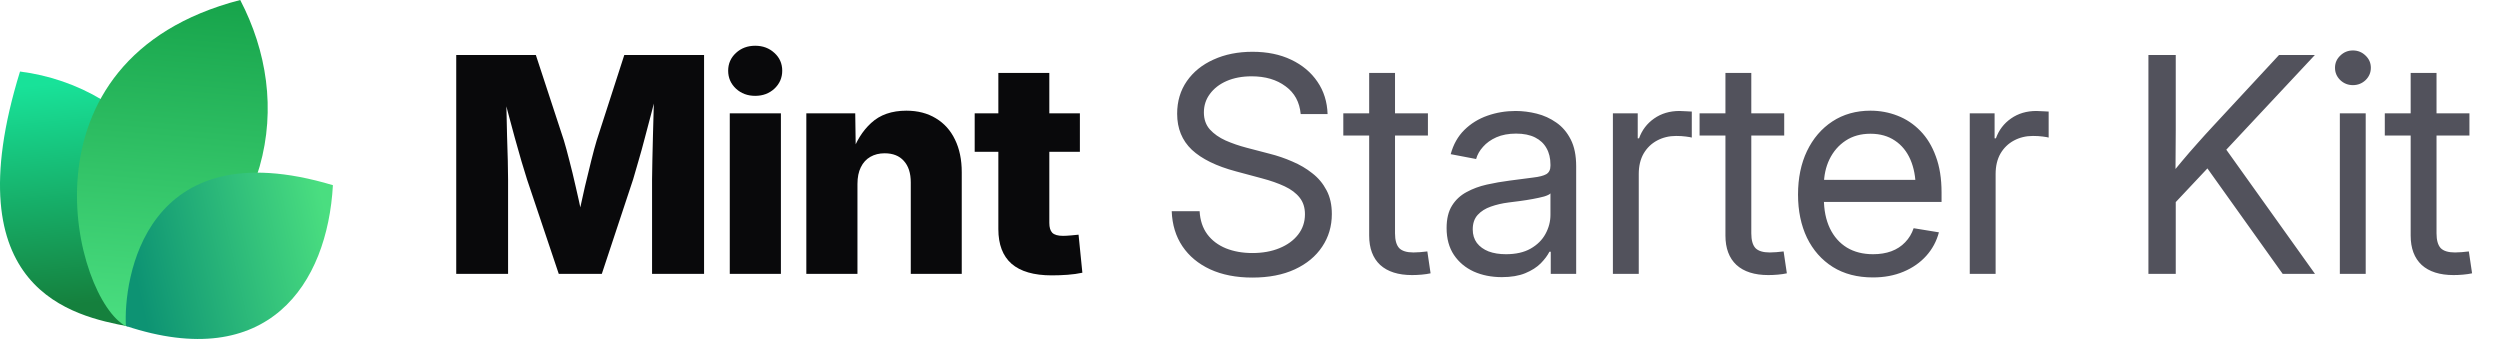
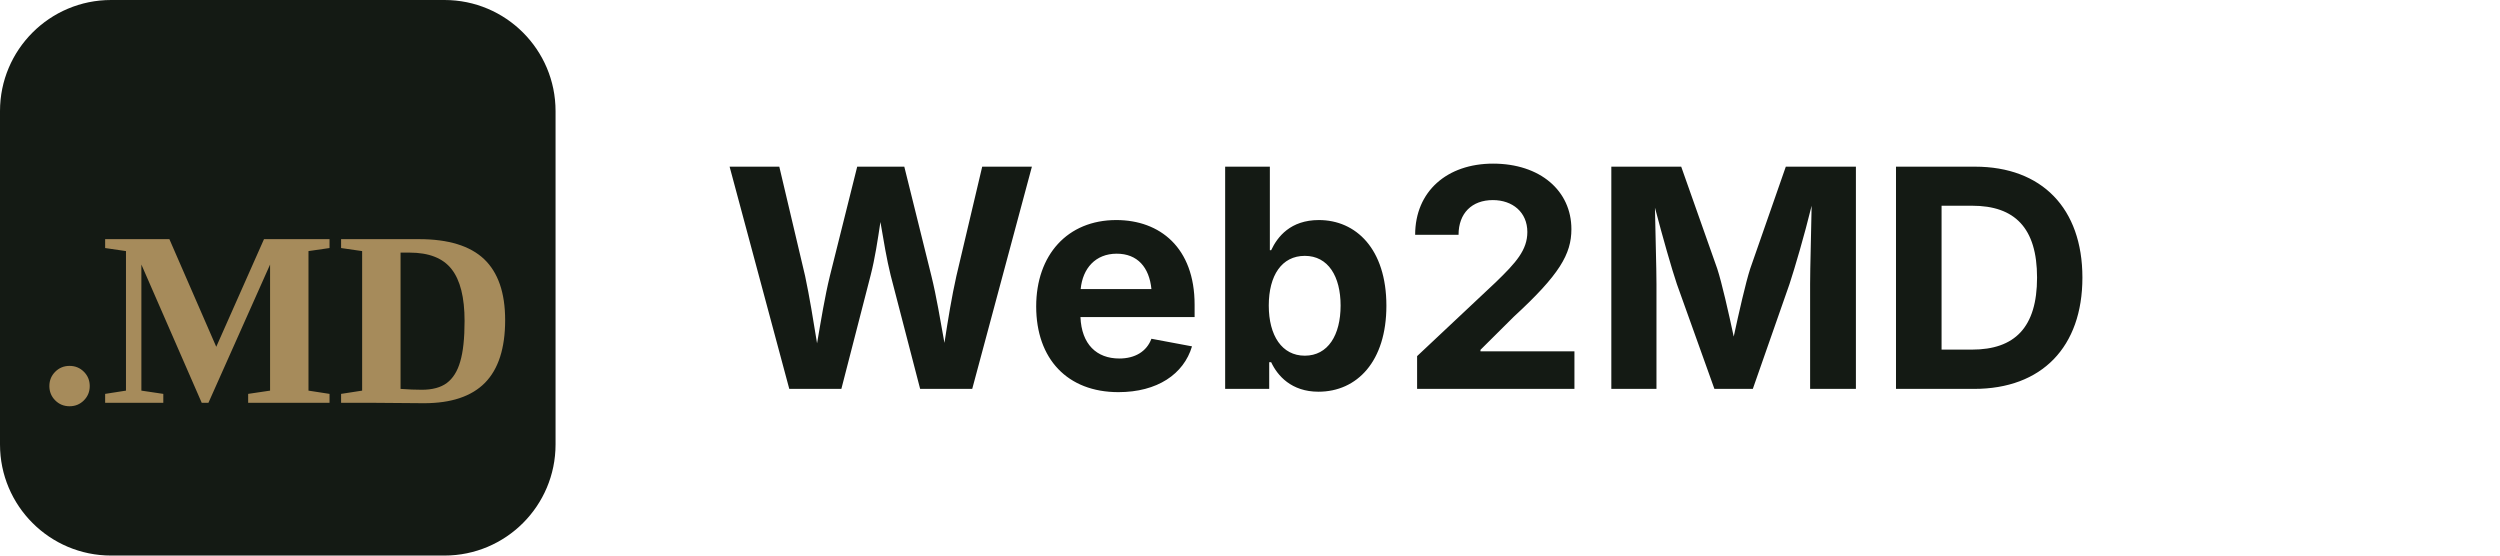
- <svg xmlns="http://www.w3.org/2000/svg" width="177" height="24" viewBox="0 0 177 24" fill="none">
-   <path d="M9.061 23.108C5.268 22.377 -3.391 20.627 1.417 5.064C9.634 6.099 16.973 14.064 9.061 23.108Z" fill="url(#paint0_linear_17557_2020)" />
-   <path d="M8.919 23.094C5.276 21.222 0.784 4.209 17.007 0C20.757 7.193 19.621 16.545 8.919 23.094Z" fill="url(#paint1_linear_17557_2020)" />
-   <path d="M8.914 23.079C8.735 19.882 10.159 9.085 23.57 13.111C23.181 20.123 18.984 26.418 8.914 23.079Z" fill="url(#paint2_linear_17557_2020)" />
-   <path d="M32.301 19.392V3.894H37.938L39.925 9.948C40.036 10.315 40.164 10.787 40.31 11.362C40.462 11.938 40.611 12.552 40.757 13.204C40.91 13.855 41.048 14.483 41.173 15.086C41.305 15.682 41.412 16.192 41.495 16.615H40.695C40.771 16.192 40.871 15.682 40.996 15.086C41.128 14.49 41.267 13.866 41.412 13.214C41.565 12.562 41.714 11.948 41.86 11.373C42.005 10.79 42.133 10.315 42.244 9.948L44.2 3.894H49.848V19.392H46.166V12.704C46.166 12.357 46.173 11.917 46.187 11.383C46.2 10.849 46.214 10.27 46.228 9.646C46.249 9.022 46.266 8.391 46.28 7.753C46.301 7.115 46.311 6.519 46.311 5.964H46.623C46.485 6.561 46.332 7.181 46.166 7.826C45.999 8.471 45.833 9.102 45.666 9.719C45.507 10.336 45.351 10.901 45.198 11.414C45.053 11.928 44.928 12.357 44.824 12.704L42.608 19.392H39.561L37.314 12.704C37.203 12.357 37.072 11.928 36.919 11.414C36.773 10.901 36.614 10.34 36.441 9.729C36.274 9.112 36.104 8.481 35.931 7.836C35.764 7.192 35.608 6.567 35.463 5.964H35.827C35.834 6.512 35.844 7.105 35.858 7.743C35.872 8.374 35.886 9.005 35.9 9.636C35.92 10.26 35.938 10.839 35.952 11.373C35.965 11.907 35.972 12.351 35.972 12.704V19.392H32.301ZM51.668 19.392V8.024H55.288V19.392H51.668ZM53.468 6.786C52.927 6.786 52.473 6.616 52.105 6.276C51.738 5.93 51.554 5.507 51.554 5.007C51.554 4.508 51.738 4.088 52.105 3.749C52.473 3.409 52.927 3.239 53.468 3.239C54.009 3.239 54.463 3.409 54.83 3.749C55.198 4.082 55.382 4.501 55.382 5.007C55.382 5.507 55.198 5.93 54.83 6.276C54.463 6.616 54.009 6.786 53.468 6.786ZM60.708 13.027V19.392H57.088V8.024H60.551L60.593 10.967H60.281C60.593 10.024 61.061 9.268 61.685 8.7C62.309 8.124 63.138 7.836 64.171 7.836C64.975 7.836 65.672 8.017 66.262 8.377C66.851 8.731 67.302 9.234 67.614 9.885C67.933 10.537 68.092 11.307 68.092 12.194V19.392H64.483V12.912C64.483 12.26 64.32 11.754 63.994 11.394C63.675 11.033 63.221 10.853 62.632 10.853C62.25 10.853 61.914 10.936 61.623 11.102C61.332 11.269 61.106 11.515 60.947 11.841C60.787 12.16 60.708 12.555 60.708 13.027ZM76.456 8.024V10.749H69.008V8.024H76.456ZM70.683 5.163H74.292V15.783C74.292 16.102 74.361 16.334 74.5 16.48C74.646 16.625 74.899 16.698 75.259 16.698C75.405 16.698 75.596 16.688 75.831 16.667C76.074 16.646 76.251 16.629 76.362 16.615L76.632 19.309C76.313 19.378 75.963 19.427 75.582 19.455C75.207 19.482 74.836 19.496 74.469 19.496C73.2 19.496 72.25 19.222 71.619 18.674C70.995 18.127 70.683 17.308 70.683 16.22V5.163Z" fill="#09090B" />
-   <path d="M88.667 19.652C87.523 19.652 86.528 19.458 85.682 19.07C84.843 18.681 84.188 18.137 83.716 17.437C83.245 16.736 82.992 15.908 82.957 14.951H84.933C84.968 15.596 85.148 16.14 85.474 16.584C85.8 17.021 86.24 17.354 86.795 17.582C87.35 17.804 87.974 17.915 88.667 17.915C89.388 17.915 90.026 17.801 90.581 17.572C91.143 17.343 91.583 17.024 91.902 16.615C92.228 16.199 92.391 15.717 92.391 15.169C92.391 14.698 92.266 14.306 92.017 13.994C91.767 13.675 91.413 13.408 90.956 13.193C90.498 12.978 89.954 12.787 89.323 12.621L87.502 12.132C86.123 11.765 85.082 11.255 84.382 10.603C83.689 9.944 83.342 9.095 83.342 8.055C83.342 7.174 83.571 6.404 84.028 5.746C84.486 5.087 85.117 4.577 85.921 4.217C86.726 3.849 87.645 3.666 88.678 3.666C89.718 3.666 90.63 3.853 91.413 4.227C92.204 4.602 92.824 5.122 93.275 5.787C93.726 6.446 93.965 7.209 93.993 8.076H92.089C92.013 7.23 91.656 6.574 91.018 6.11C90.387 5.638 89.586 5.403 88.615 5.403C87.95 5.403 87.36 5.513 86.847 5.735C86.341 5.957 85.946 6.262 85.661 6.651C85.377 7.032 85.235 7.469 85.235 7.961C85.235 8.447 85.377 8.849 85.661 9.168C85.946 9.48 86.317 9.74 86.774 9.948C87.232 10.149 87.724 10.319 88.251 10.457L89.884 10.884C90.439 11.023 90.977 11.206 91.496 11.435C92.023 11.657 92.495 11.934 92.911 12.267C93.334 12.593 93.67 12.995 93.92 13.474C94.17 13.945 94.294 14.504 94.294 15.149C94.294 16.015 94.066 16.788 93.608 17.468C93.157 18.148 92.512 18.681 91.673 19.07C90.834 19.458 89.832 19.652 88.667 19.652ZM101.097 8.024V9.594H95.106V8.024H101.097ZM96.937 5.163H98.767V16.521C98.767 17 98.865 17.347 99.059 17.562C99.26 17.77 99.6 17.874 100.078 17.874C100.21 17.874 100.366 17.867 100.546 17.853C100.733 17.832 100.903 17.815 101.056 17.801L101.285 19.351C101.097 19.392 100.886 19.423 100.65 19.444C100.414 19.465 100.189 19.475 99.974 19.475C98.996 19.475 98.244 19.236 97.717 18.758C97.197 18.272 96.937 17.579 96.937 16.677V5.163ZM106.33 19.621C105.595 19.621 104.932 19.489 104.343 19.226C103.754 18.955 103.285 18.564 102.939 18.05C102.592 17.53 102.419 16.896 102.419 16.147C102.419 15.495 102.547 14.965 102.804 14.556C103.06 14.146 103.403 13.828 103.833 13.599C104.263 13.363 104.742 13.186 105.269 13.068C105.796 12.95 106.333 12.857 106.881 12.787C107.574 12.69 108.132 12.617 108.555 12.569C108.978 12.52 109.287 12.441 109.481 12.33C109.675 12.212 109.772 12.014 109.772 11.737V11.654C109.772 11.203 109.679 10.815 109.492 10.489C109.311 10.163 109.041 9.91 108.68 9.729C108.32 9.549 107.872 9.459 107.338 9.459C106.805 9.459 106.34 9.546 105.945 9.719C105.556 9.892 105.241 10.118 104.998 10.395C104.755 10.665 104.593 10.953 104.509 11.258L102.71 10.915C102.897 10.222 103.22 9.65 103.677 9.199C104.135 8.748 104.679 8.412 105.31 8.19C105.941 7.968 106.607 7.857 107.307 7.857C107.8 7.857 108.295 7.92 108.795 8.044C109.301 8.169 109.765 8.381 110.188 8.679C110.611 8.97 110.951 9.369 111.208 9.875C111.464 10.374 111.593 11.005 111.593 11.768V19.392H109.793V17.822H109.7C109.568 18.085 109.363 18.359 109.086 18.643C108.809 18.921 108.444 19.153 107.994 19.34C107.543 19.527 106.988 19.621 106.33 19.621ZM106.621 17.998C107.321 17.998 107.904 17.867 108.368 17.603C108.84 17.333 109.19 16.986 109.419 16.563C109.654 16.133 109.772 15.682 109.772 15.211V13.692C109.703 13.769 109.554 13.841 109.325 13.911C109.096 13.973 108.829 14.032 108.524 14.088C108.226 14.143 107.921 14.192 107.609 14.233C107.304 14.275 107.033 14.309 106.798 14.337C106.354 14.393 105.938 14.49 105.549 14.628C105.168 14.76 104.86 14.954 104.624 15.211C104.388 15.467 104.27 15.811 104.27 16.241C104.27 16.615 104.367 16.934 104.561 17.198C104.762 17.461 105.04 17.662 105.393 17.801C105.747 17.933 106.156 17.998 106.621 17.998ZM114.193 19.392V8.024H115.951V9.792H116.045C116.253 9.209 116.61 8.741 117.116 8.388C117.622 8.034 118.219 7.857 118.905 7.857C119.058 7.857 119.217 7.864 119.384 7.878C119.55 7.885 119.682 7.892 119.779 7.899V9.74C119.716 9.719 119.578 9.695 119.363 9.667C119.155 9.639 118.922 9.625 118.666 9.625C118.174 9.625 117.726 9.733 117.324 9.948C116.922 10.163 116.603 10.471 116.367 10.874C116.138 11.276 116.024 11.758 116.024 12.319V19.392H114.193ZM126.322 8.024V9.594H120.33V8.024H126.322ZM122.161 5.163H123.992V16.521C123.992 17 124.089 17.347 124.283 17.562C124.484 17.77 124.824 17.874 125.302 17.874C125.434 17.874 125.59 17.867 125.77 17.853C125.958 17.832 126.127 17.815 126.28 17.801L126.509 19.351C126.322 19.392 126.11 19.423 125.874 19.444C125.639 19.465 125.413 19.475 125.198 19.475C124.221 19.475 123.468 19.236 122.941 18.758C122.421 18.272 122.161 17.579 122.161 16.677V5.163ZM132.604 19.642C131.502 19.642 130.555 19.396 129.765 18.903C128.974 18.404 128.364 17.714 127.934 16.834C127.511 15.946 127.3 14.927 127.3 13.775C127.3 12.611 127.511 11.584 127.934 10.697C128.364 9.802 128.964 9.102 129.734 8.596C130.51 8.089 131.408 7.836 132.428 7.836C133.1 7.836 133.738 7.954 134.341 8.19C134.952 8.426 135.489 8.783 135.954 9.261C136.425 9.74 136.793 10.343 137.056 11.071C137.327 11.792 137.462 12.645 137.462 13.63V14.296H128.433V12.735H136.463L135.631 13.297C135.631 12.541 135.506 11.876 135.257 11.3C135.007 10.725 134.643 10.277 134.165 9.958C133.686 9.632 133.107 9.469 132.428 9.469C131.748 9.469 131.162 9.632 130.67 9.958C130.177 10.284 129.796 10.725 129.526 11.279C129.262 11.827 129.13 12.441 129.13 13.12V14.046C129.13 14.864 129.273 15.572 129.557 16.168C129.841 16.757 130.243 17.211 130.763 17.53C131.283 17.842 131.901 17.998 132.615 17.998C133.093 17.998 133.523 17.929 133.905 17.79C134.293 17.645 134.619 17.433 134.882 17.156C135.153 16.879 135.354 16.546 135.486 16.157L137.275 16.449C137.108 17.08 136.81 17.634 136.38 18.113C135.95 18.591 135.413 18.966 134.768 19.236C134.123 19.507 133.402 19.642 132.604 19.642ZM139.459 19.392V8.024H141.217V9.792H141.311C141.519 9.209 141.876 8.741 142.382 8.388C142.888 8.034 143.485 7.857 144.171 7.857C144.324 7.857 144.483 7.864 144.649 7.878C144.816 7.885 144.948 7.892 145.045 7.899V9.74C144.982 9.719 144.844 9.695 144.629 9.667C144.421 9.639 144.188 9.625 143.932 9.625C143.439 9.625 142.992 9.733 142.59 9.948C142.188 10.163 141.869 10.471 141.633 10.874C141.404 11.276 141.29 11.758 141.29 12.319V19.392H139.459ZM153.429 14.961V12.715C153.783 12.257 154.136 11.82 154.49 11.404C154.844 10.981 155.204 10.565 155.572 10.156C155.939 9.74 156.314 9.327 156.695 8.918L161.355 3.894H163.893L157.277 10.967H157.184L153.429 14.961ZM152.108 19.392V3.894H154.043V9.241L154.022 12.559L154.043 13.505V19.392H152.108ZM161.615 19.392L155.967 11.477L157.173 9.969L163.903 19.392H161.615ZM165.661 19.392V8.024H167.492V19.392H165.661ZM166.587 6.027C166.24 6.027 165.942 5.909 165.692 5.673C165.443 5.43 165.318 5.139 165.318 4.799C165.318 4.459 165.443 4.172 165.692 3.936C165.942 3.693 166.24 3.572 166.587 3.572C166.934 3.572 167.232 3.693 167.482 3.936C167.731 4.172 167.856 4.459 167.856 4.799C167.856 5.139 167.731 5.43 167.482 5.673C167.232 5.909 166.934 6.027 166.587 6.027ZM174.836 8.024V9.594H168.844V8.024H174.836ZM170.675 5.163H172.506V16.521C172.506 17 172.603 17.347 172.797 17.562C172.998 17.77 173.338 17.874 173.816 17.874C173.948 17.874 174.104 17.867 174.284 17.853C174.472 17.832 174.641 17.815 174.794 17.801L175.023 19.351C174.836 19.392 174.624 19.423 174.388 19.444C174.153 19.465 173.927 19.475 173.712 19.475C172.735 19.475 171.982 19.236 171.455 18.758C170.935 18.272 170.675 17.579 170.675 16.677V5.163Z" fill="#52525C" />
-   <defs>
-     <linearGradient id="paint0_linear_17557_2020" x1="3.776" y1="5.916" x2="5.232" y2="21.559" gradientUnits="userSpaceOnUse">
-       <stop stop-color="#18E299" />
-       <stop offset="1" stop-color="#15803D" />
-     </linearGradient>
-     <linearGradient id="paint1_linear_17557_2020" x1="12.171" y1="-0.718" x2="10.19" y2="22.983" gradientUnits="userSpaceOnUse">
-       <stop stop-color="#16A34A" />
-       <stop offset="1" stop-color="#4ADE80" />
-     </linearGradient>
-     <linearGradient id="paint2_linear_17557_2020" x1="23.133" y1="15.353" x2="9.338" y2="18.52" gradientUnits="userSpaceOnUse">
-       <stop stop-color="#4ADE80" />
-       <stop offset="1" stop-color="#0D9373" />
-     </linearGradient>
-   </defs>
+ <svg xmlns="http://www.w3.org/2000/svg" viewBox="0 0 180 40">
+   <rect width="40" height="40" rx="8" fill="#141a14" />
+   <text x="20" y="29" text-anchor="middle" font-family="Georgia, 'Times New Roman', serif" font-size="18" font-weight="bold" fill="#a68b5b">.MD</text>
+   <text x="52" y="28" font-family="system-ui, -apple-system, sans-serif" font-size="22" font-weight="700" fill="#141a14">Web2MD</text>
</svg>
